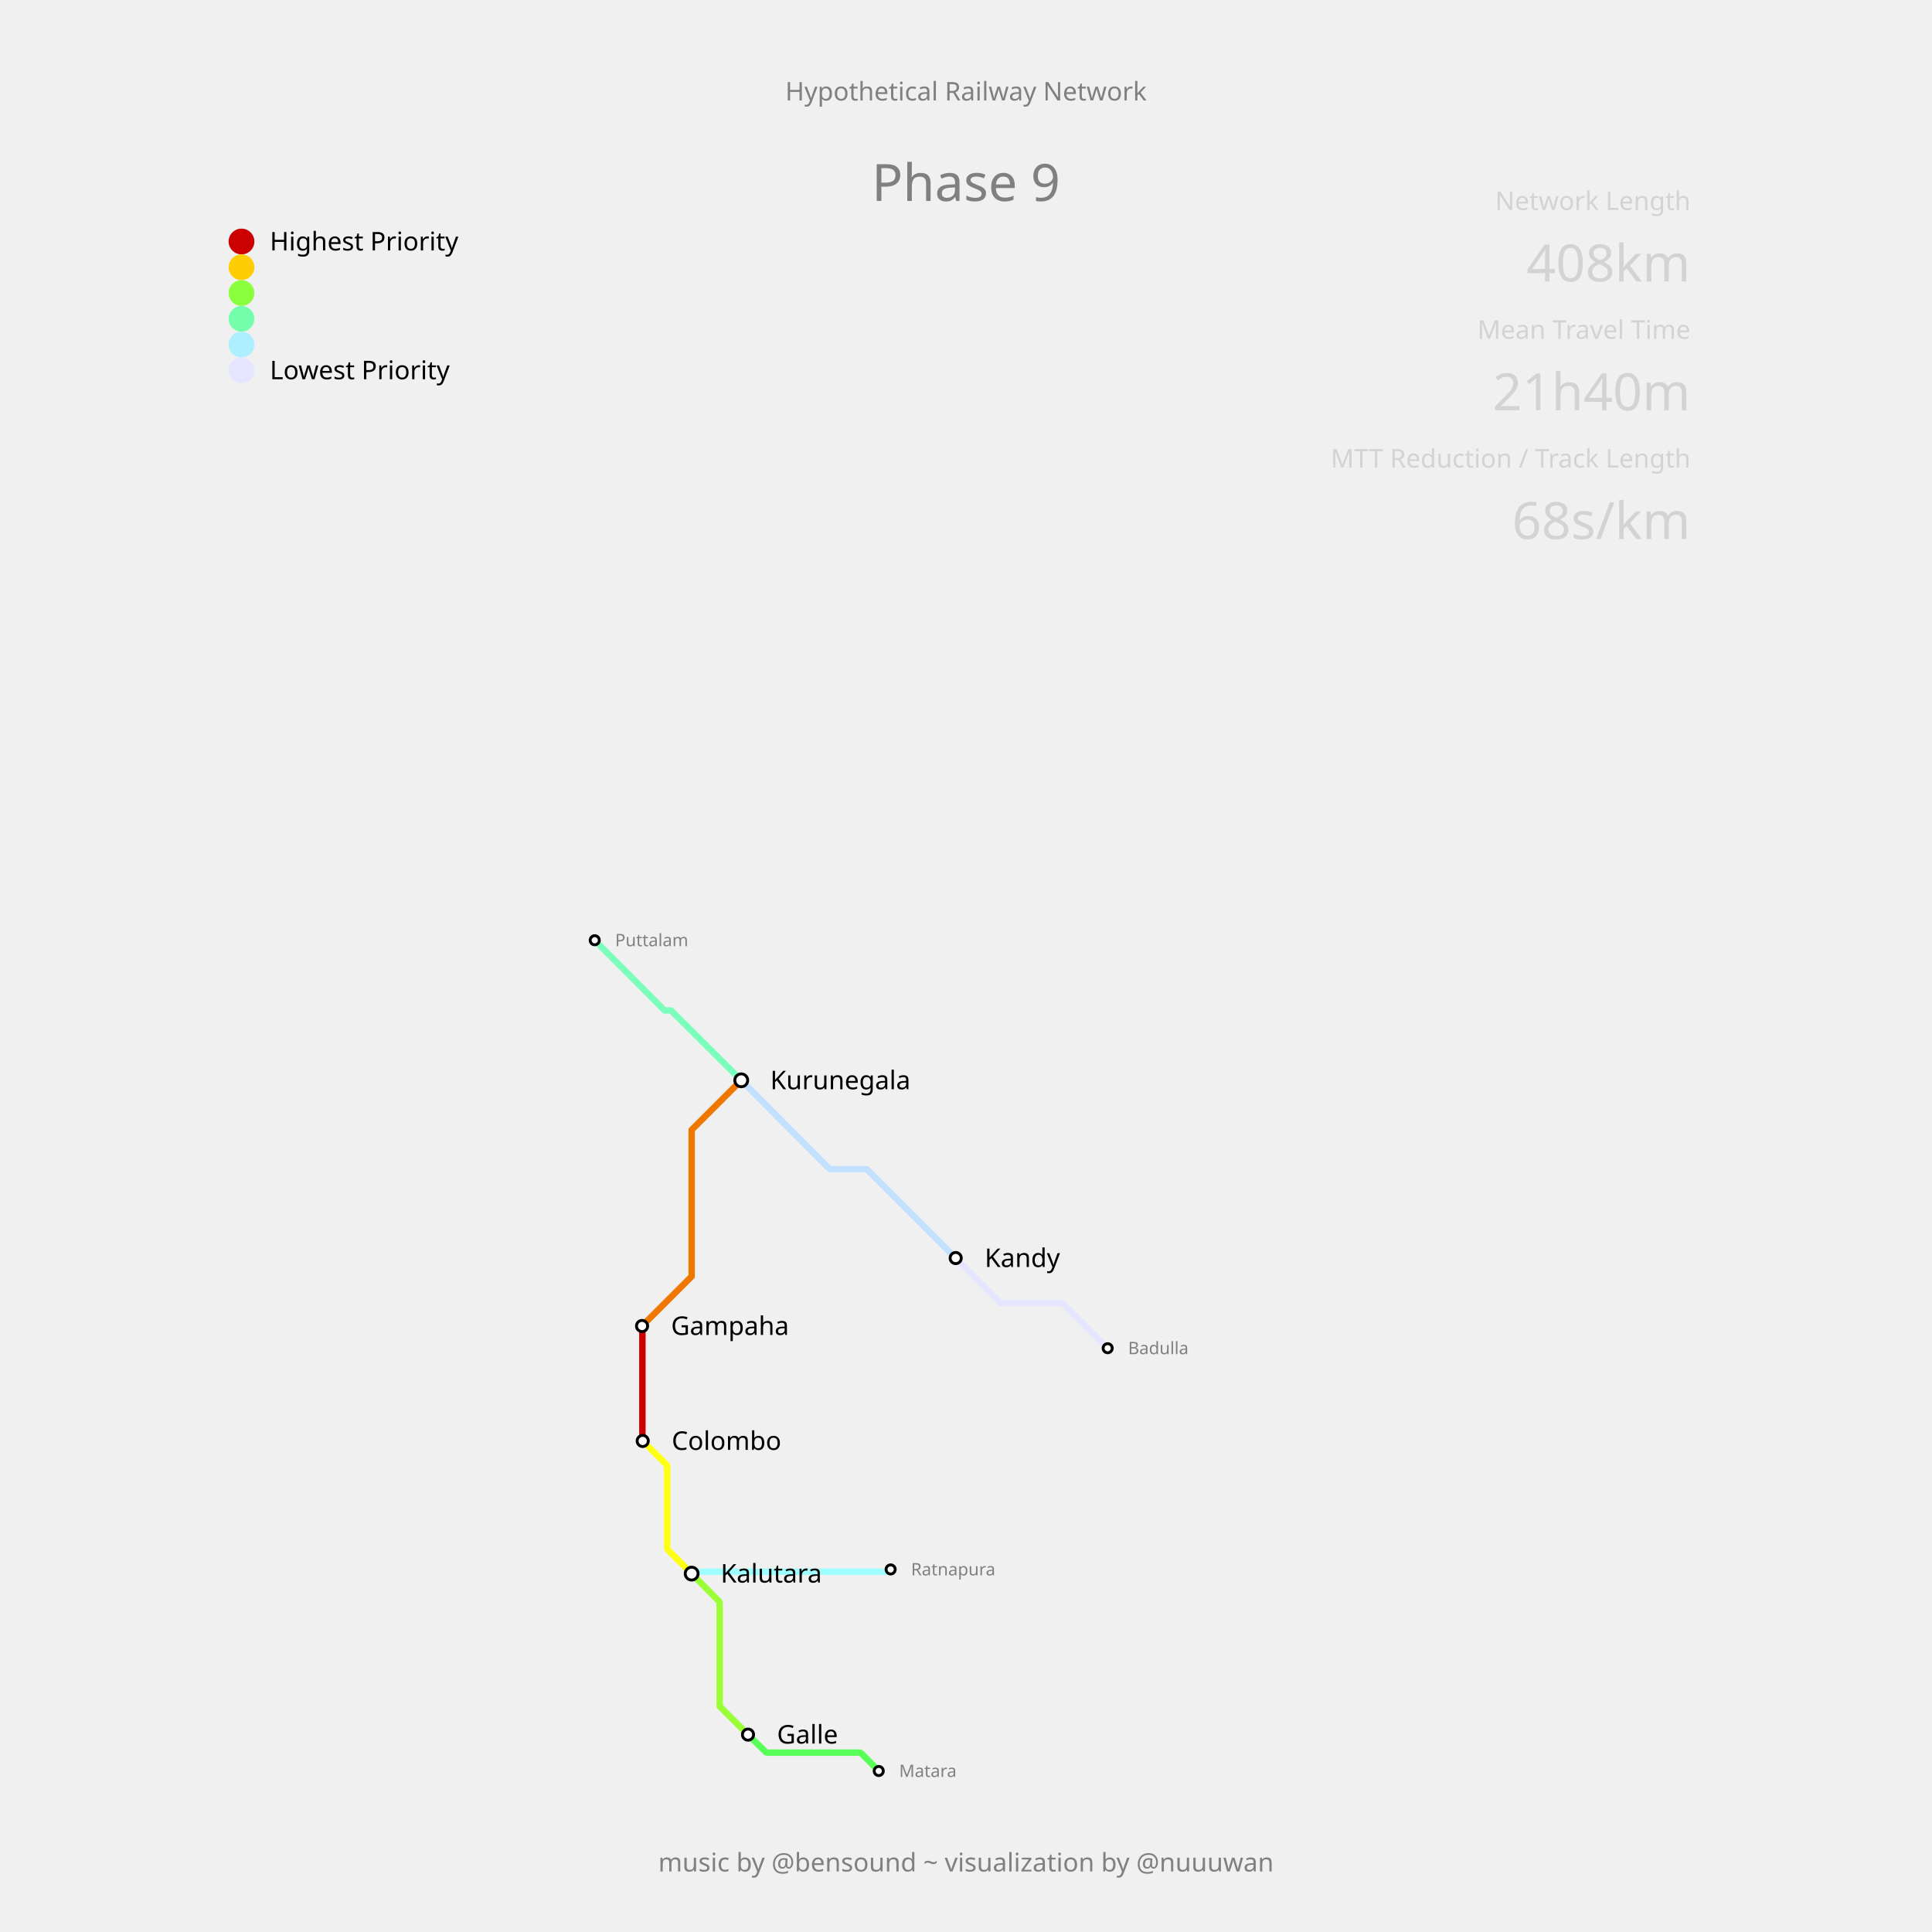
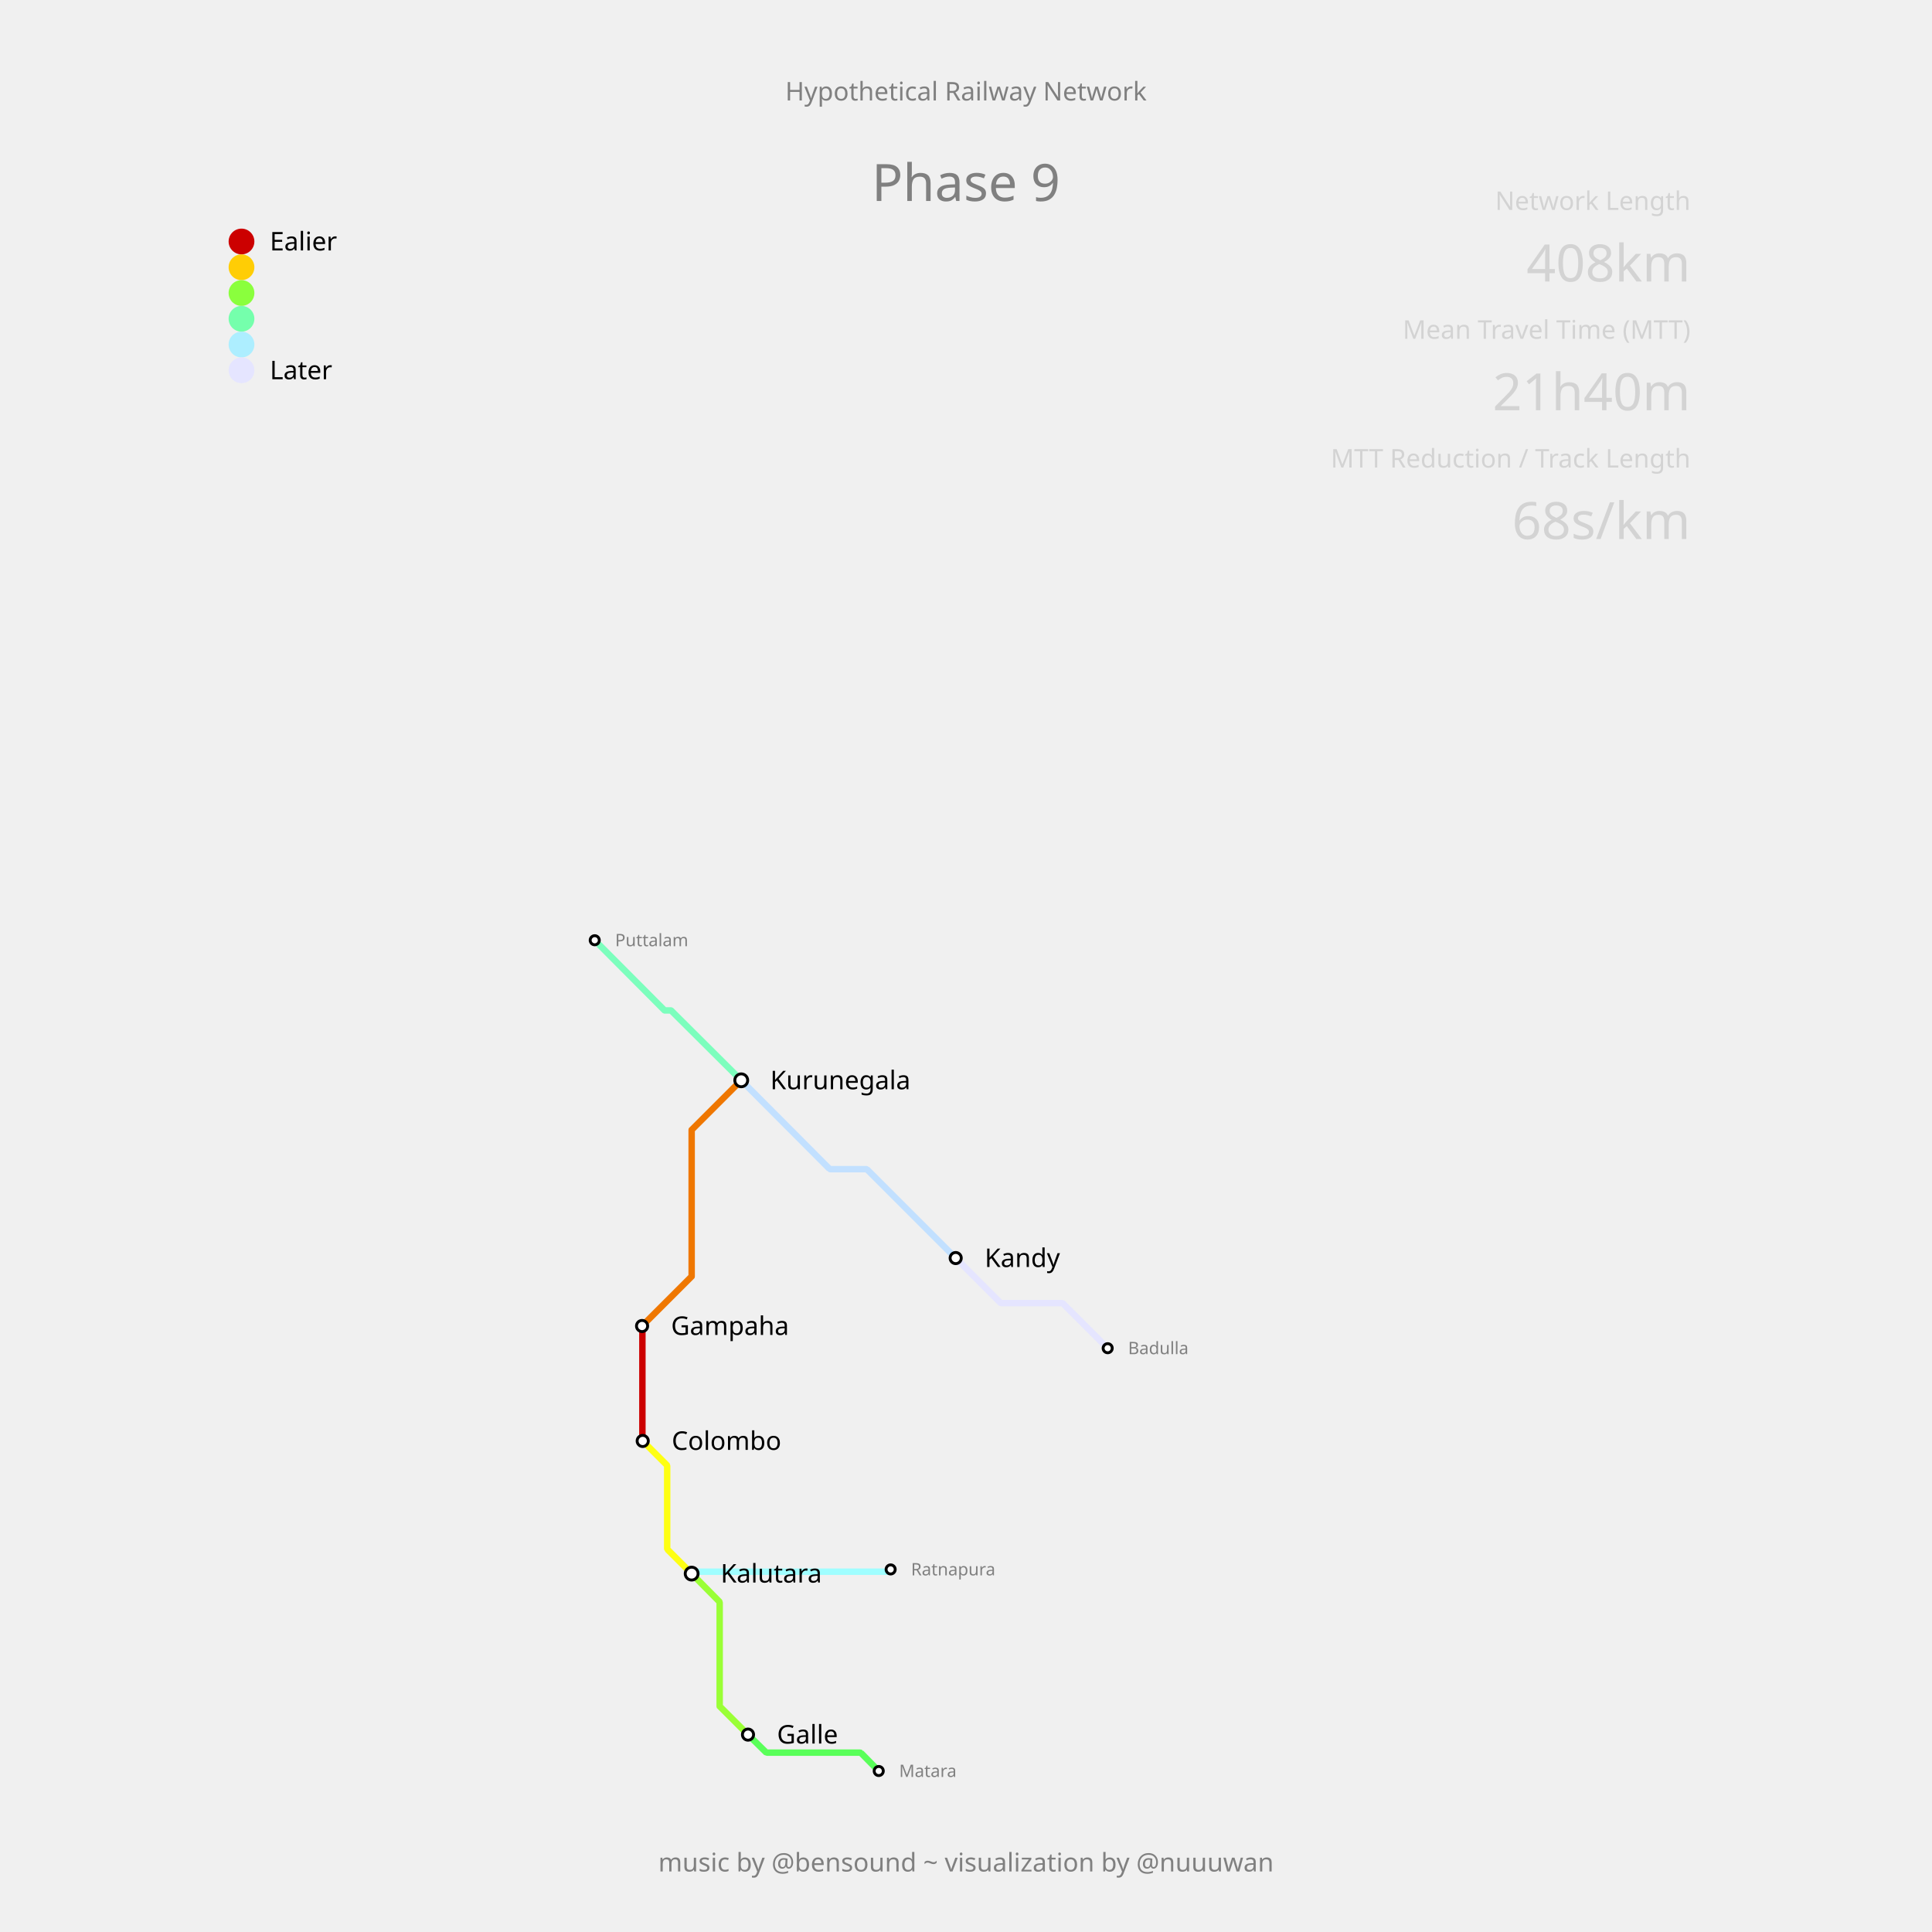
<svg xmlns="http://www.w3.org/2000/svg" width="6000" height="6000" padding="500">
  <g>
    <circle r="40" fill="#cc0000" stroke="none" stroke-width="9.0" cx="750.0" cy-offset="750.0" cy="750.0" />
-     <text fill="black" stroke="none" font-size="80" font-family="p22" font-weight="100" text-anchor="start" dominant-baseline="middle" x="838.0" y="750.0">Highest Priority</text>
+     <text fill="black" stroke="none" font-size="80" font-family="p22" font-weight="100" text-anchor="start" dominant-baseline="middle" x="838.0" y="750.0">Ealier</text>
    <circle r="40" fill="#ffcd05" stroke="none" stroke-width="9.0" cx="750.0" cy-offset="750.0" cy="830.0" />
    <text fill="black" stroke="none" font-size="80" font-family="p22" font-weight="100" text-anchor="start" dominant-baseline="middle" x="838.0" y="830.0" />
    <circle r="40" fill="#8aff3d" stroke="none" stroke-width="9.0" cx="750.0" cy-offset="750.0" cy="910.0" />
    <text fill="black" stroke="none" font-size="80" font-family="p22" font-weight="100" text-anchor="start" dominant-baseline="middle" x="838.0" y="910.0" />
    <circle r="40" fill="#75ffac" stroke="none" stroke-width="9.0" cx="750.0" cy-offset="750.0" cy="990.0" />
    <text fill="black" stroke="none" font-size="80" font-family="p22" font-weight="100" text-anchor="start" dominant-baseline="middle" x="838.0" y="990.0" />
    <circle r="40" fill="#adeeff" stroke="none" stroke-width="9.0" cx="750.0" cy-offset="750.0" cy="1070.0" />
    <text fill="black" stroke="none" font-size="80" font-family="p22" font-weight="100" text-anchor="start" dominant-baseline="middle" x="838.0" y="1070.0" />
    <circle r="40" fill="#e5e5ff" stroke="none" stroke-width="9.0" cx="750.0" cy-offset="750.0" cy="1150.0" />
-     <text fill="black" stroke="none" font-size="80" font-family="p22" font-weight="100" text-anchor="start" dominant-baseline="middle" x="838.0" y="1150.0">Lowest Priority</text>
+     <text fill="black" stroke="none" font-size="80" font-family="p22" font-weight="100" text-anchor="start" dominant-baseline="middle" x="838.0" y="1150.0">Later</text>
  </g>
  <text x="3000.0" y="250.0" fill="gray" stroke="none" font-size="80" font-family="p22" text-anchor="middle" dominant-baseline="hanging">Hypothetical Railway Network</text>
  <text x="3000.0" y="500" fill="gray" stroke="none" font-size="160" font-family="p22" text-anchor="middle" dominant-baseline="hanging">Phase 9</text>
  <text x="3000.0" y="5750.0" fill="gray" stroke="none" font-size="80" font-family="p22" text-anchor="middle" dominant-baseline="hanging">music by @bensound ~ visualization by @nuuuwan</text>
  <text x="5250.0" y="590.0" fill="lightgrey" stroke="none" font-size="80.0" font-family="p22" text-anchor="end" dominant-baseline="hanging">Network Length</text>
  <text x="5250.0" y="750.0" fill="lightgrey" stroke="none" font-size="160" font-family="p22" text-anchor="end" dominant-baseline="hanging">408km</text>
-   <text x="5250.0" y="990.0" fill="lightgrey" stroke="none" font-size="80.0" font-family="p22" text-anchor="end" dominant-baseline="hanging">Mean Travel Time</text>
+   <text x="5250.0" y="990.0" fill="lightgrey" stroke="none" font-size="80.0" font-family="p22" text-anchor="end" dominant-baseline="hanging">Mean Travel Time (MTT)</text>
  <text x="5250.0" y="1150.0" fill="lightgrey" stroke="none" font-size="160" font-family="p22" text-anchor="end" dominant-baseline="hanging">21h40m</text>
  <text x="5250.0" y="1390.0" fill="lightgrey" stroke="none" font-size="80.0" font-family="p22" text-anchor="end" dominant-baseline="hanging">MTT Reduction / Track Length</text>
  <text x="5250.0" y="1550.0" fill="lightgrey" stroke="none" font-size="160" font-family="p22" text-anchor="end" dominant-baseline="hanging">68s/km</text>
  <path fill="none" stroke="#e5e5ff" stroke-width="20" stroke-opacity="1" d="M 2968.0,3907.0 L 3106.939,4045.939 C 3106.943,4045.943 3109.495,4047.0 3109.5,4047.0 L 3298.5,4047.0 C 3298.505,4047.0 3301.057,4048.057 3301.061,4048.061 L 3440.0,4187.0" />
  <path fill="none" stroke="#c2e0ff" stroke-width="20" stroke-opacity="1" d="M 2968.0,3907.0 L 2693.061,3632.061 C 2693.057,3632.057 2690.505,3631.0 2690.5,3631.0 L 2578.5,3631.0 C 2578.495,3631.0 2575.945,3629.941 2575.941,3629.937 L 2302.0,3355.0" />
  <path fill="none" stroke="#9ffeff" stroke-width="20" stroke-opacity="1" d="M 2148.0,4887.0 L 2153.7,4881.3 C 2153.701,4881.299 2154.423,4881.0 2154.424,4881.0 L 2758.505,4881.0 C 2758.507,4881.0 2759.349,4880.651 2759.35,4880.65 L 2766.0,4874.0" />
  <path fill="none" stroke="#7cfebd" stroke-width="20" stroke-opacity="1" d="M 2302.0,3355.0 L 2084.709,3138.705 C 2084.706,3138.703 2083.003,3138.0 2083.0,3138.0 L 2064.95,3138.0 C 2064.947,3138.0 2063.332,3137.329 2063.33,3137.327 L 1847.0,2920.0" />
  <path fill="none" stroke="#59ff59" stroke-width="20" stroke-opacity="1" d="M 2323.0,5387.0 L 2378.93,5441.949 C 2378.934,5441.952 2381.495,5443.0 2381.5,5443.0 L 2671.5,5443.0 C 2671.505,5443.0 2674.048,5444.066 2674.051,5444.07 L 2729.0,5500.0" />
  <path fill="none" stroke="#9aff36" stroke-width="20" stroke-opacity="1" d="M 2148.0,4887.0 L 2233.945,4973.933 C 2233.949,4973.937 2235.0,4976.495 2235.0,4976.5 L 2235.0,5297.5 C 2235.0,5297.505 2236.057,5300.057 2236.061,5300.061 L 2323.0,5387.0" />
  <path fill="none" stroke="#feff13" stroke-width="20" stroke-opacity="1" d="M 1996.0,4475.0 L 2070.939,4549.939 C 2070.943,4549.943 2072.0,4552.495 2072.0,4552.5 L 2072.0,4809.5 C 2072.0,4809.505 2073.057,4812.057 2073.061,4812.061 L 2148.0,4887.0" />
  <path fill="none" stroke="#ef7700" stroke-width="20" stroke-opacity="1" d="M 1994.0,4118.0 L 2146.939,3965.061 C 2146.943,3965.057 2148.0,3962.505 2148.0,3962.5 L 2148.0,3510.5 C 2148.0,3510.495 2149.057,3507.943 2149.061,3507.939 L 2302.0,3355.0" />
  <path fill="none" stroke="#cc0000" stroke-width="20" stroke-opacity="1" d="M 1996.0,4475.0 L 1995.05,4475.0 C 1995.05,4475.0 1995.0,4474.95 1995.0,4474.95 L 1995.0,4119.071 C 1995.0,4119.07 1994.95,4118.95 1994.95,4118.95 L 1994.0,4118.0" />
  <g>
    <circle r="17.321" fill="white" stroke="black" stroke-width="9.0" cx="1996" cy="4475" />
    <text fill="black" stroke="none" font-size="80" font-family="p22" font-weight="100" text-anchor="start" dominant-baseline="middle" x="2086" y="4475">Colombo</text>
  </g>
  <g>
    <circle r="17.321" fill="white" stroke="black" stroke-width="9.0" cx="1994" cy="4118" />
    <text fill="black" stroke="none" font-size="80" font-family="p22" font-weight="100" text-anchor="start" dominant-baseline="middle" x="2084" y="4118">Gampaha</text>
  </g>
  <g>
    <circle r="20.0" fill="white" stroke="black" stroke-width="9.0" cx="2148" cy="4887" />
    <text fill="black" stroke="none" font-size="80" font-family="p22" font-weight="100" text-anchor="start" dominant-baseline="middle" x="2238" y="4887">Kalutara</text>
  </g>
  <g>
    <circle r="17.321" fill="white" stroke="black" stroke-width="9.0" cx="2968" cy="3907" />
    <text fill="black" stroke="none" font-size="80" font-family="p22" font-weight="100" text-anchor="start" dominant-baseline="middle" x="3058" y="3907">Kandy</text>
  </g>
  <g>
    <circle r="17.321" fill="white" stroke="black" stroke-width="9.0" cx="2323" cy="5387" />
    <text fill="black" stroke="none" font-size="80" font-family="p22" font-weight="100" text-anchor="start" dominant-baseline="middle" x="2413" y="5387">Galle</text>
  </g>
  <g>
    <circle r="14.142" fill="white" stroke="black" stroke-width="9.0" cx="2729" cy="5500" />
    <text fill="gray" stroke="none" font-size="53.333" font-family="p22" font-weight="100" text-anchor="start" dominant-baseline="middle" x="2792.333" y="5500">Matara</text>
  </g>
  <g>
    <circle r="20.0" fill="white" stroke="black" stroke-width="9.0" cx="2302" cy="3355" />
    <text fill="black" stroke="none" font-size="80" font-family="p22" font-weight="100" text-anchor="start" dominant-baseline="middle" x="2392" y="3355">Kurunegala</text>
  </g>
  <g>
    <circle r="14.142" fill="white" stroke="black" stroke-width="9.0" cx="1847" cy="2920" />
    <text fill="gray" stroke="none" font-size="53.333" font-family="p22" font-weight="100" text-anchor="start" dominant-baseline="middle" x="1910.333" y="2920">Puttalam</text>
  </g>
  <g>
    <circle r="14.142" fill="white" stroke="black" stroke-width="9.0" cx="3440" cy="4187" />
    <text fill="gray" stroke="none" font-size="53.333" font-family="p22" font-weight="100" text-anchor="start" dominant-baseline="middle" x="3503.333" y="4187">Badulla</text>
  </g>
  <g>
    <circle r="14.142" fill="white" stroke="black" stroke-width="9.0" cx="2766" cy="4874" />
    <text fill="gray" stroke="none" font-size="53.333" font-family="p22" font-weight="100" text-anchor="start" dominant-baseline="middle" x="2829.333" y="4874">Ratnapura</text>
  </g>
</svg>
